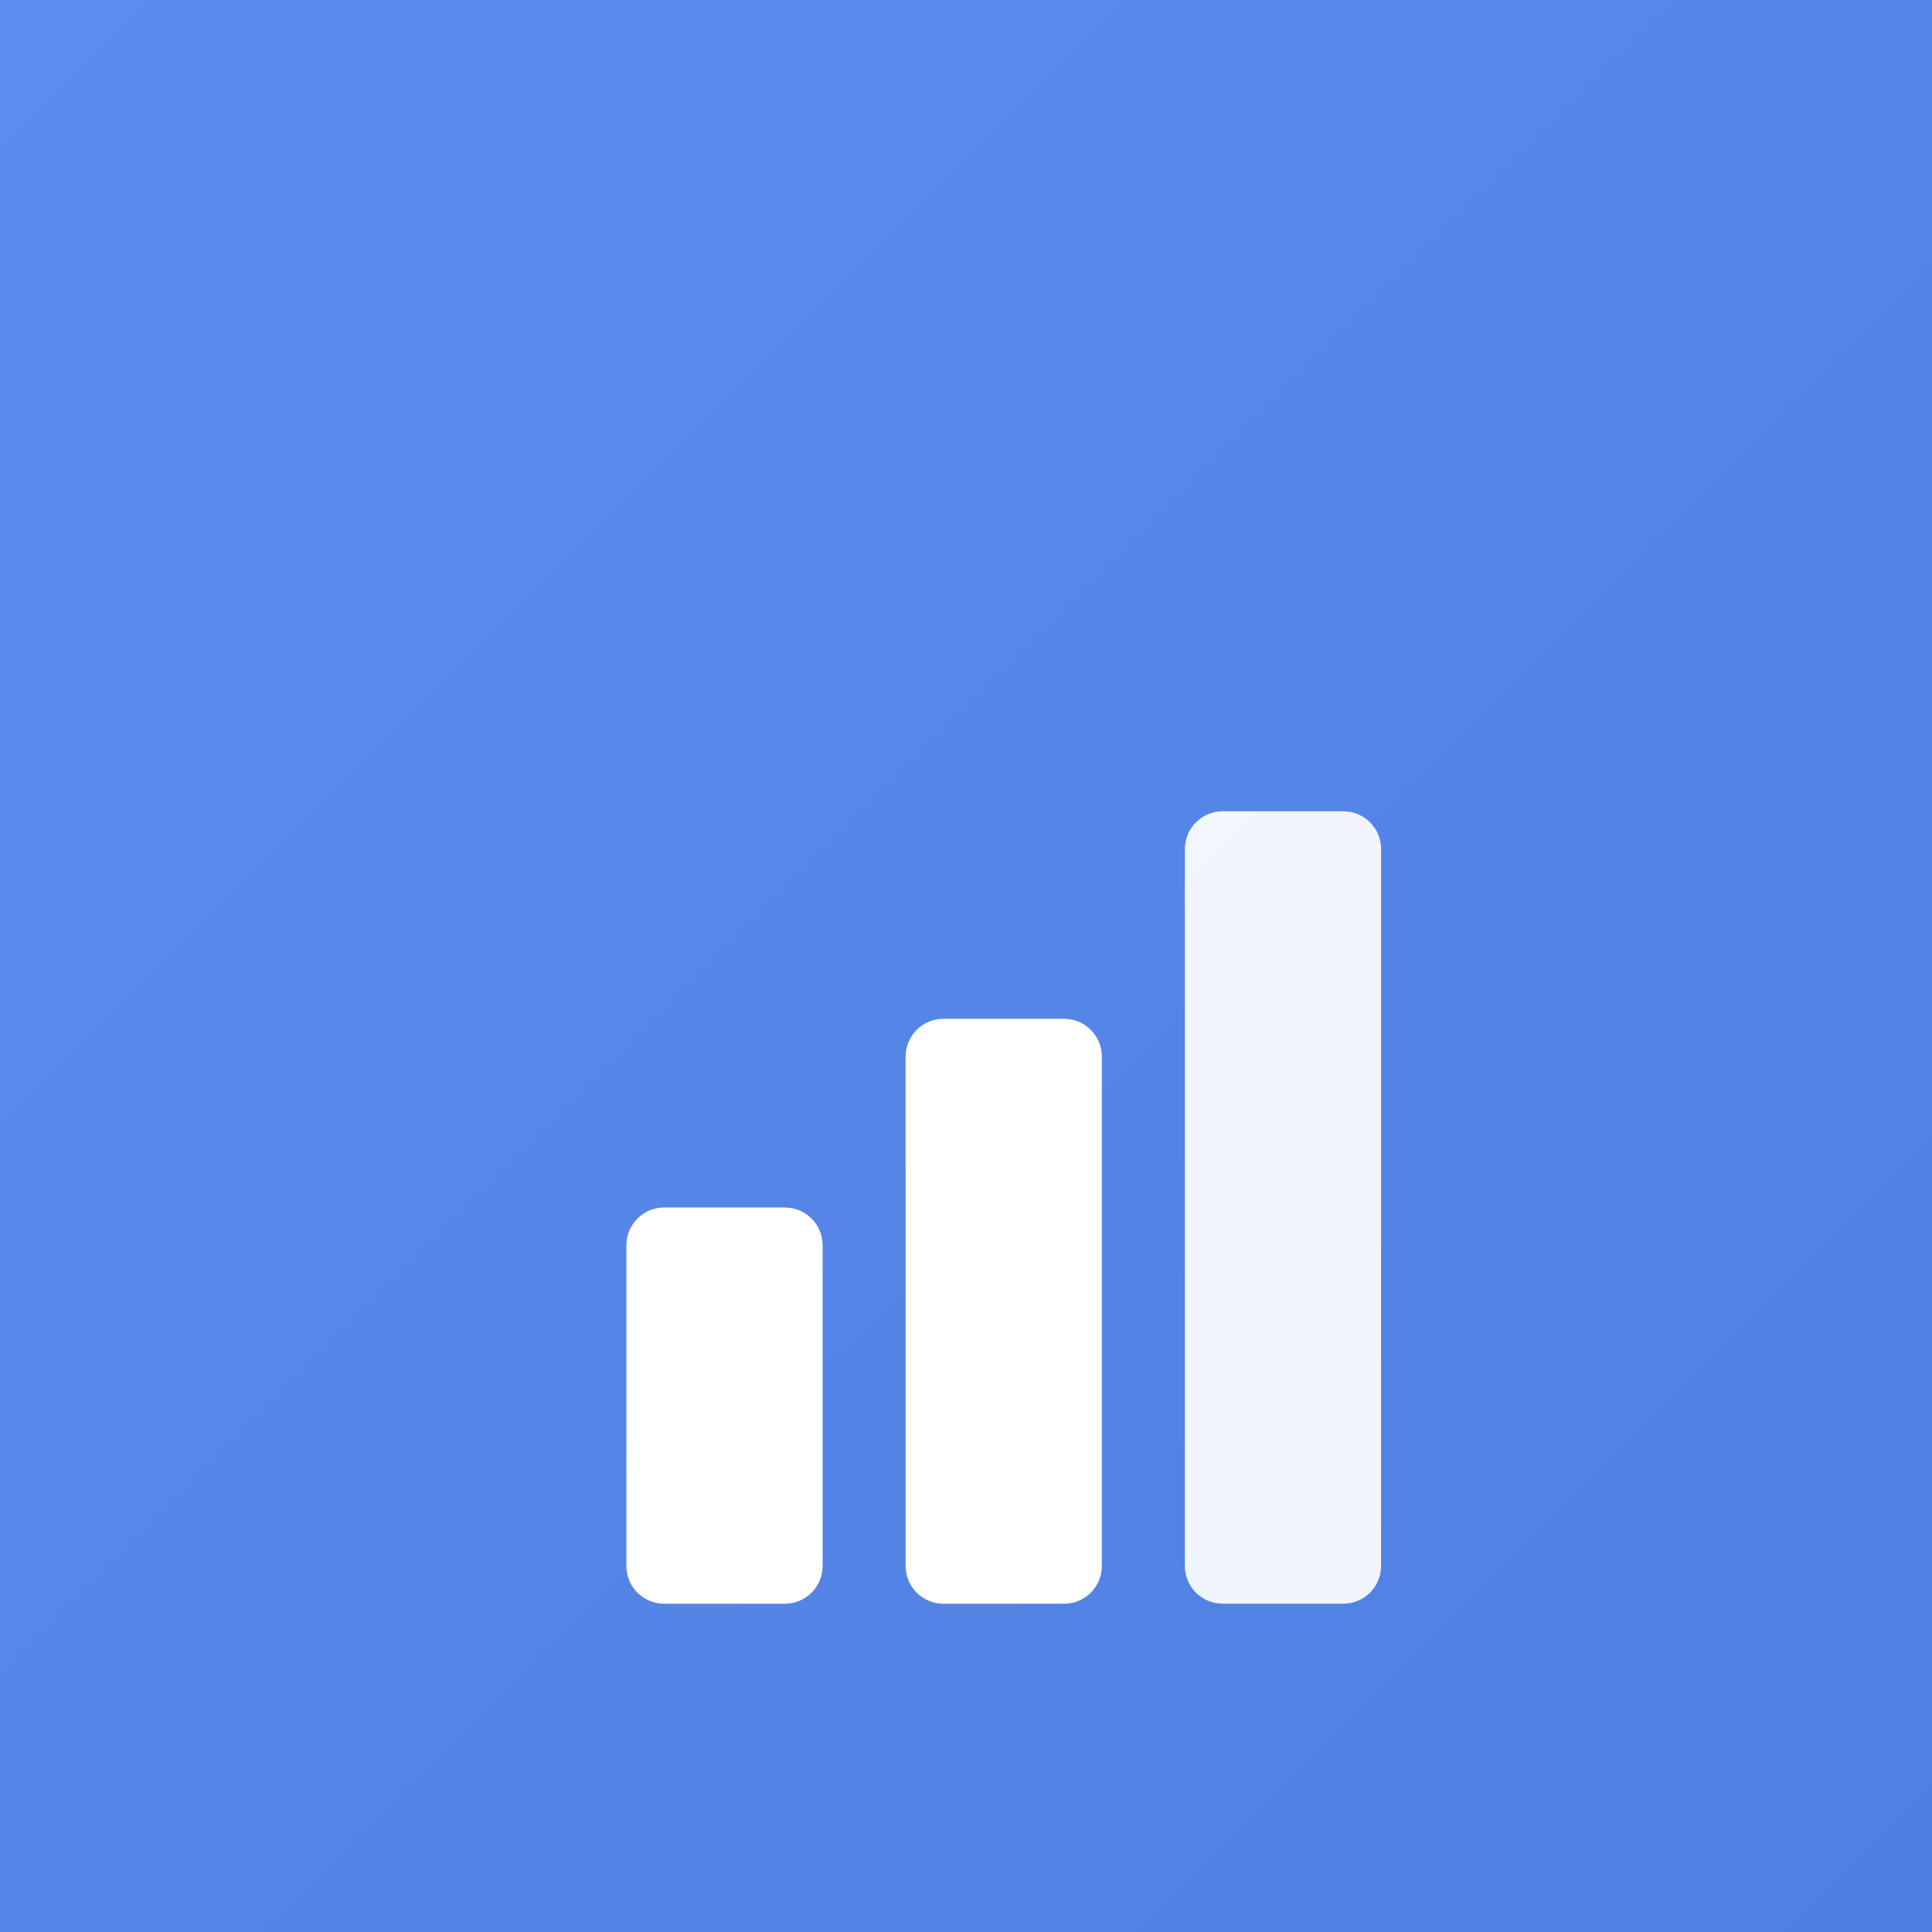
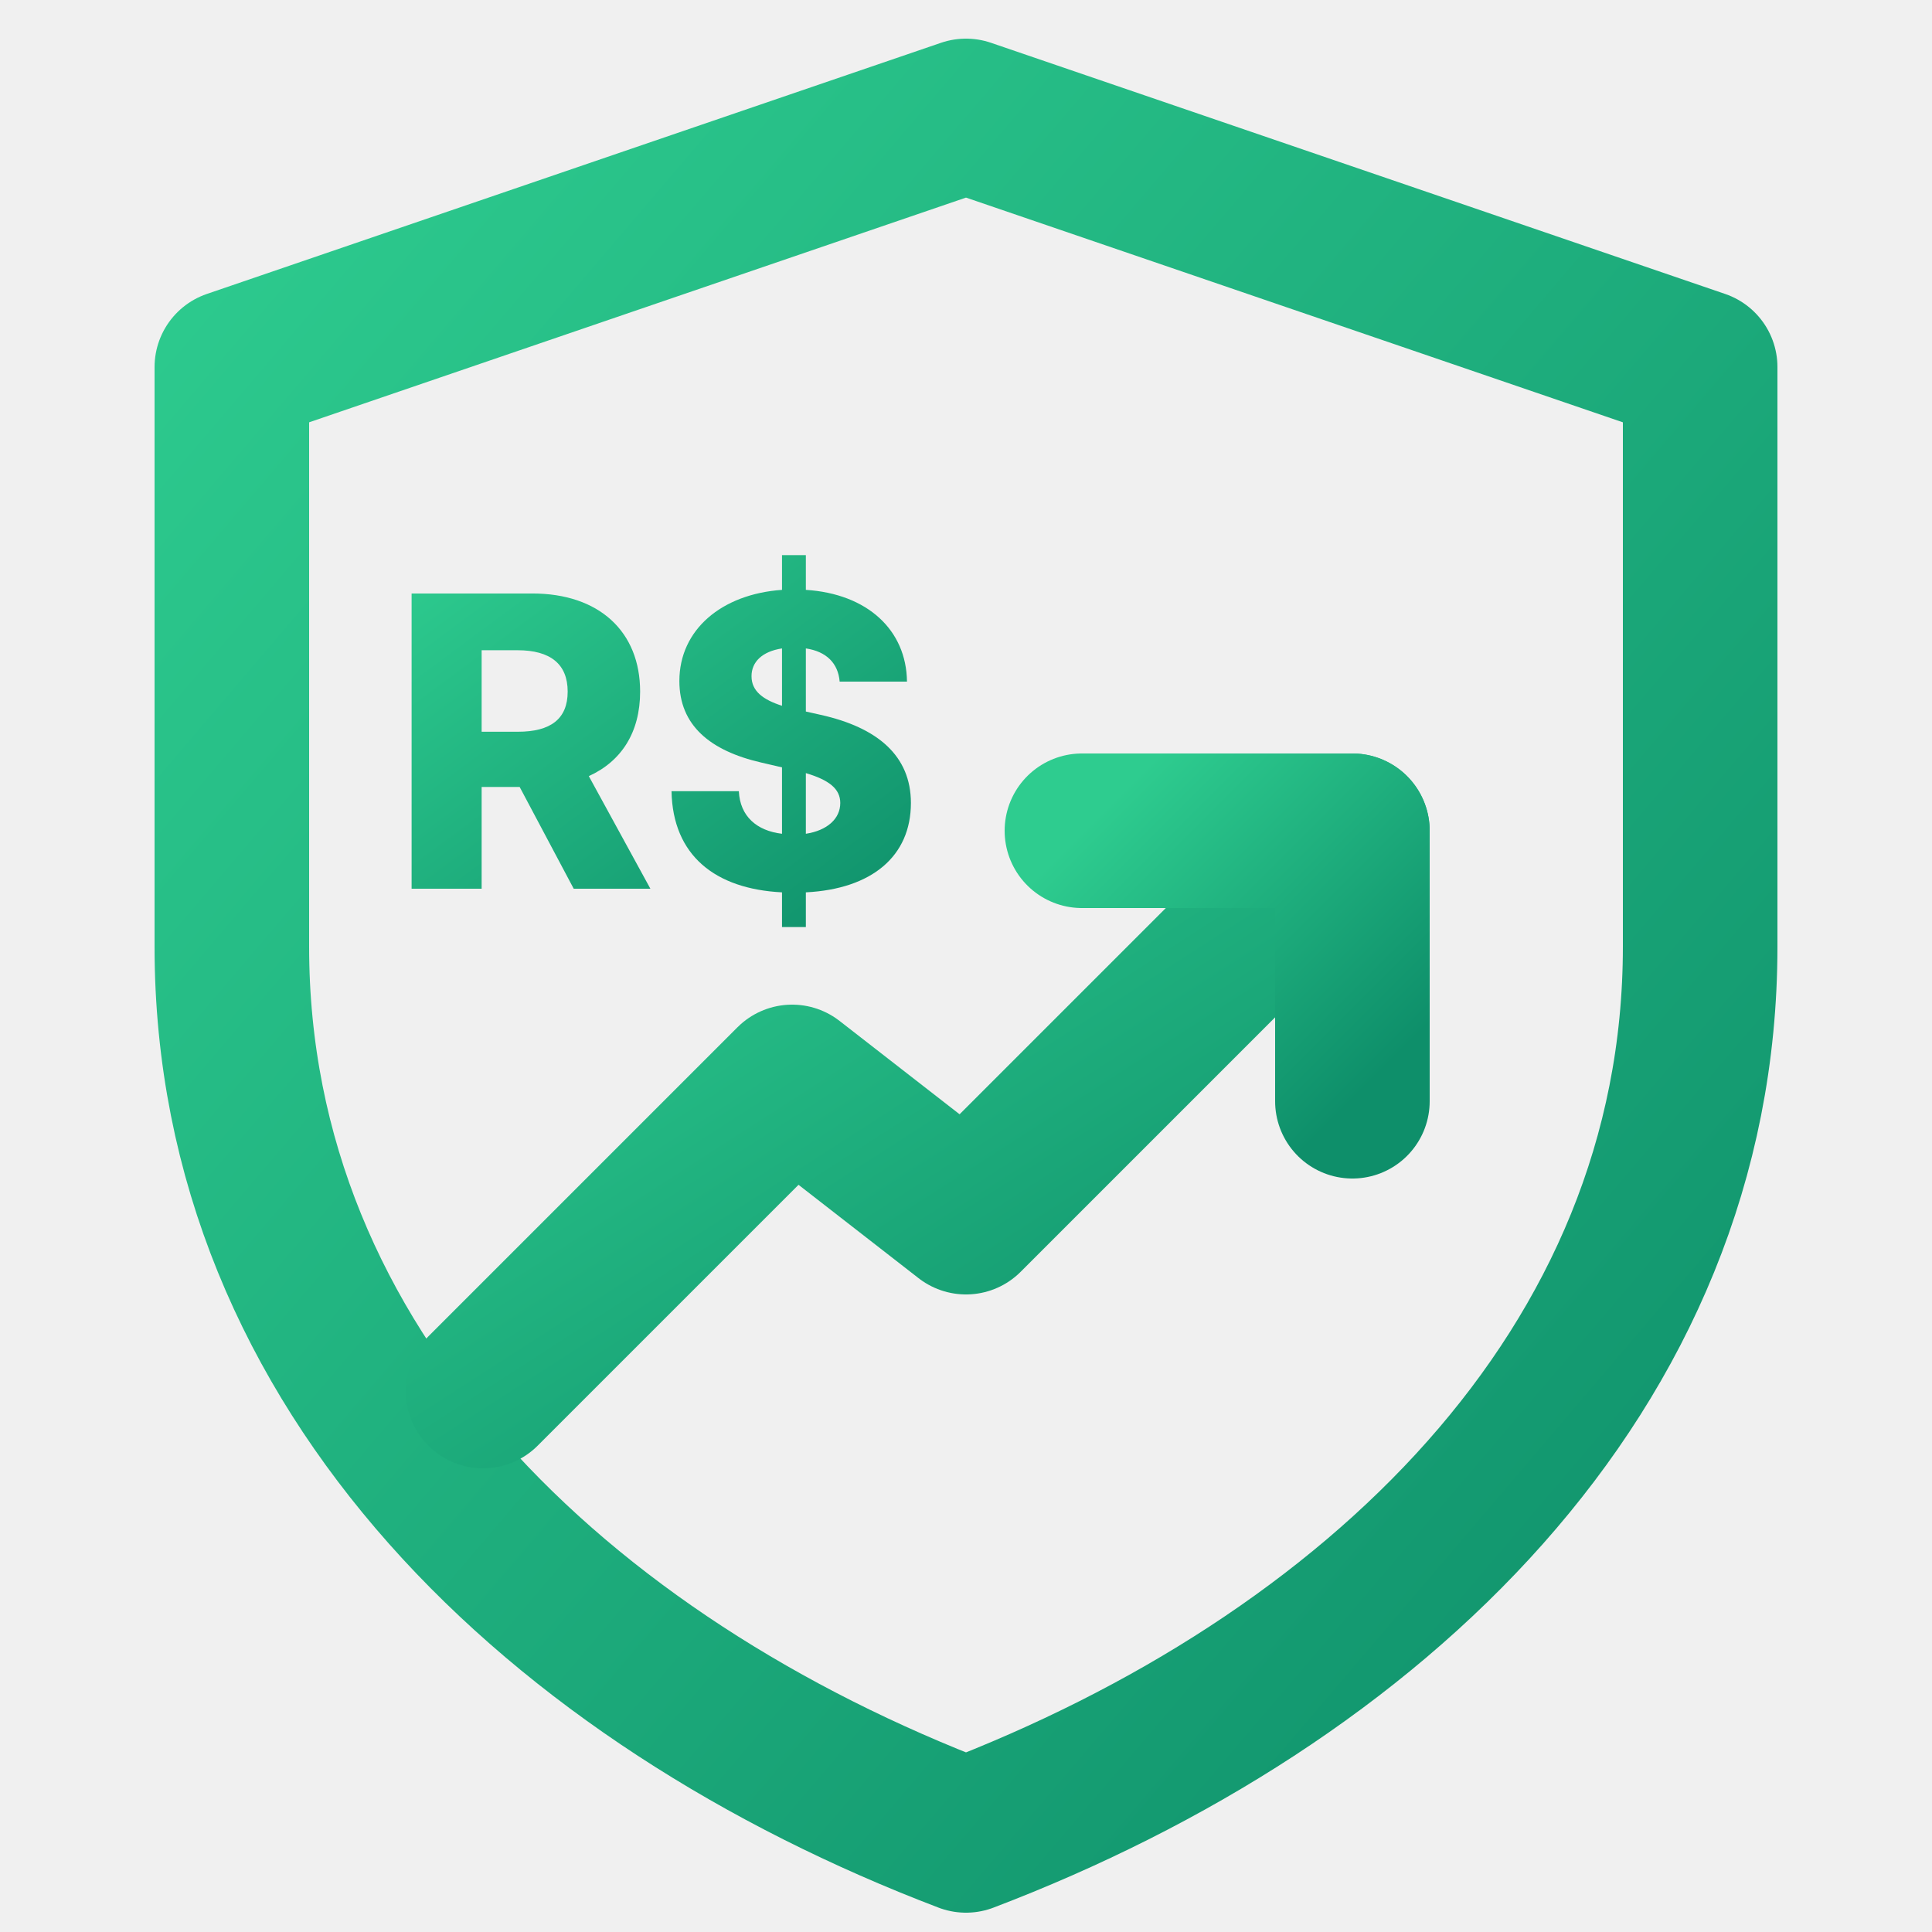
- <svg xmlns="http://www.w3.org/2000/svg" viewBox="0 0 512 512">
+ <svg xmlns="http://www.w3.org/2000/svg" viewBox="0 0 100 100" width="100" height="100" role="img" aria-label="FinanCerto">
  <defs>
-     <linearGradient id="bgm" x1="0" y1="0" x2="1" y2="1">
-       <stop offset="0%" stop-color="#5b8def" />
-       <stop offset="100%" stop-color="#4f7fe0" />
+     <linearGradient id="fcVerde" x1="0" y1="0" x2="1" y2="1">
+       <stop offset="0" stop-color="#2ecc8f" />
+       <stop offset="1" stop-color="#0e8f6a" />
    </linearGradient>
  </defs>
-   <rect width="512" height="512" fill="url(#bgm)" />
-   <rect x="166" y="320" width="52" height="105" rx="10" fill="#ffffff" />
-   <rect x="240" y="270" width="52" height="155" rx="10" fill="#ffffff" />
-   <rect x="314" y="215" width="52" height="210" rx="10" fill="#ffffff" opacity="0.92" />
+   <path d="M50 6 L88 19 V49 C88 71 71 87 50 95 C29 87 12 71 12 49 V19 Z" fill="none" stroke="url(#fcVerde)" stroke-width="8" stroke-linejoin="round" />
+   <text x="34" y="46" text-anchor="middle" font-family="Inter, Segoe UI, Arial, sans-serif" font-size="21" font-weight="800" fill="url(#fcVerde)">R$</text>
+   <path d="M25 72 L41 56 L50 63 L70 43" fill="none" stroke="url(#fcVerde)" stroke-width="8" stroke-linecap="round" stroke-linejoin="round" />
+   <path d="M56 43 H70 V57" fill="none" stroke="url(#fcVerde)" stroke-width="8" stroke-linecap="round" stroke-linejoin="round" />
</svg>
